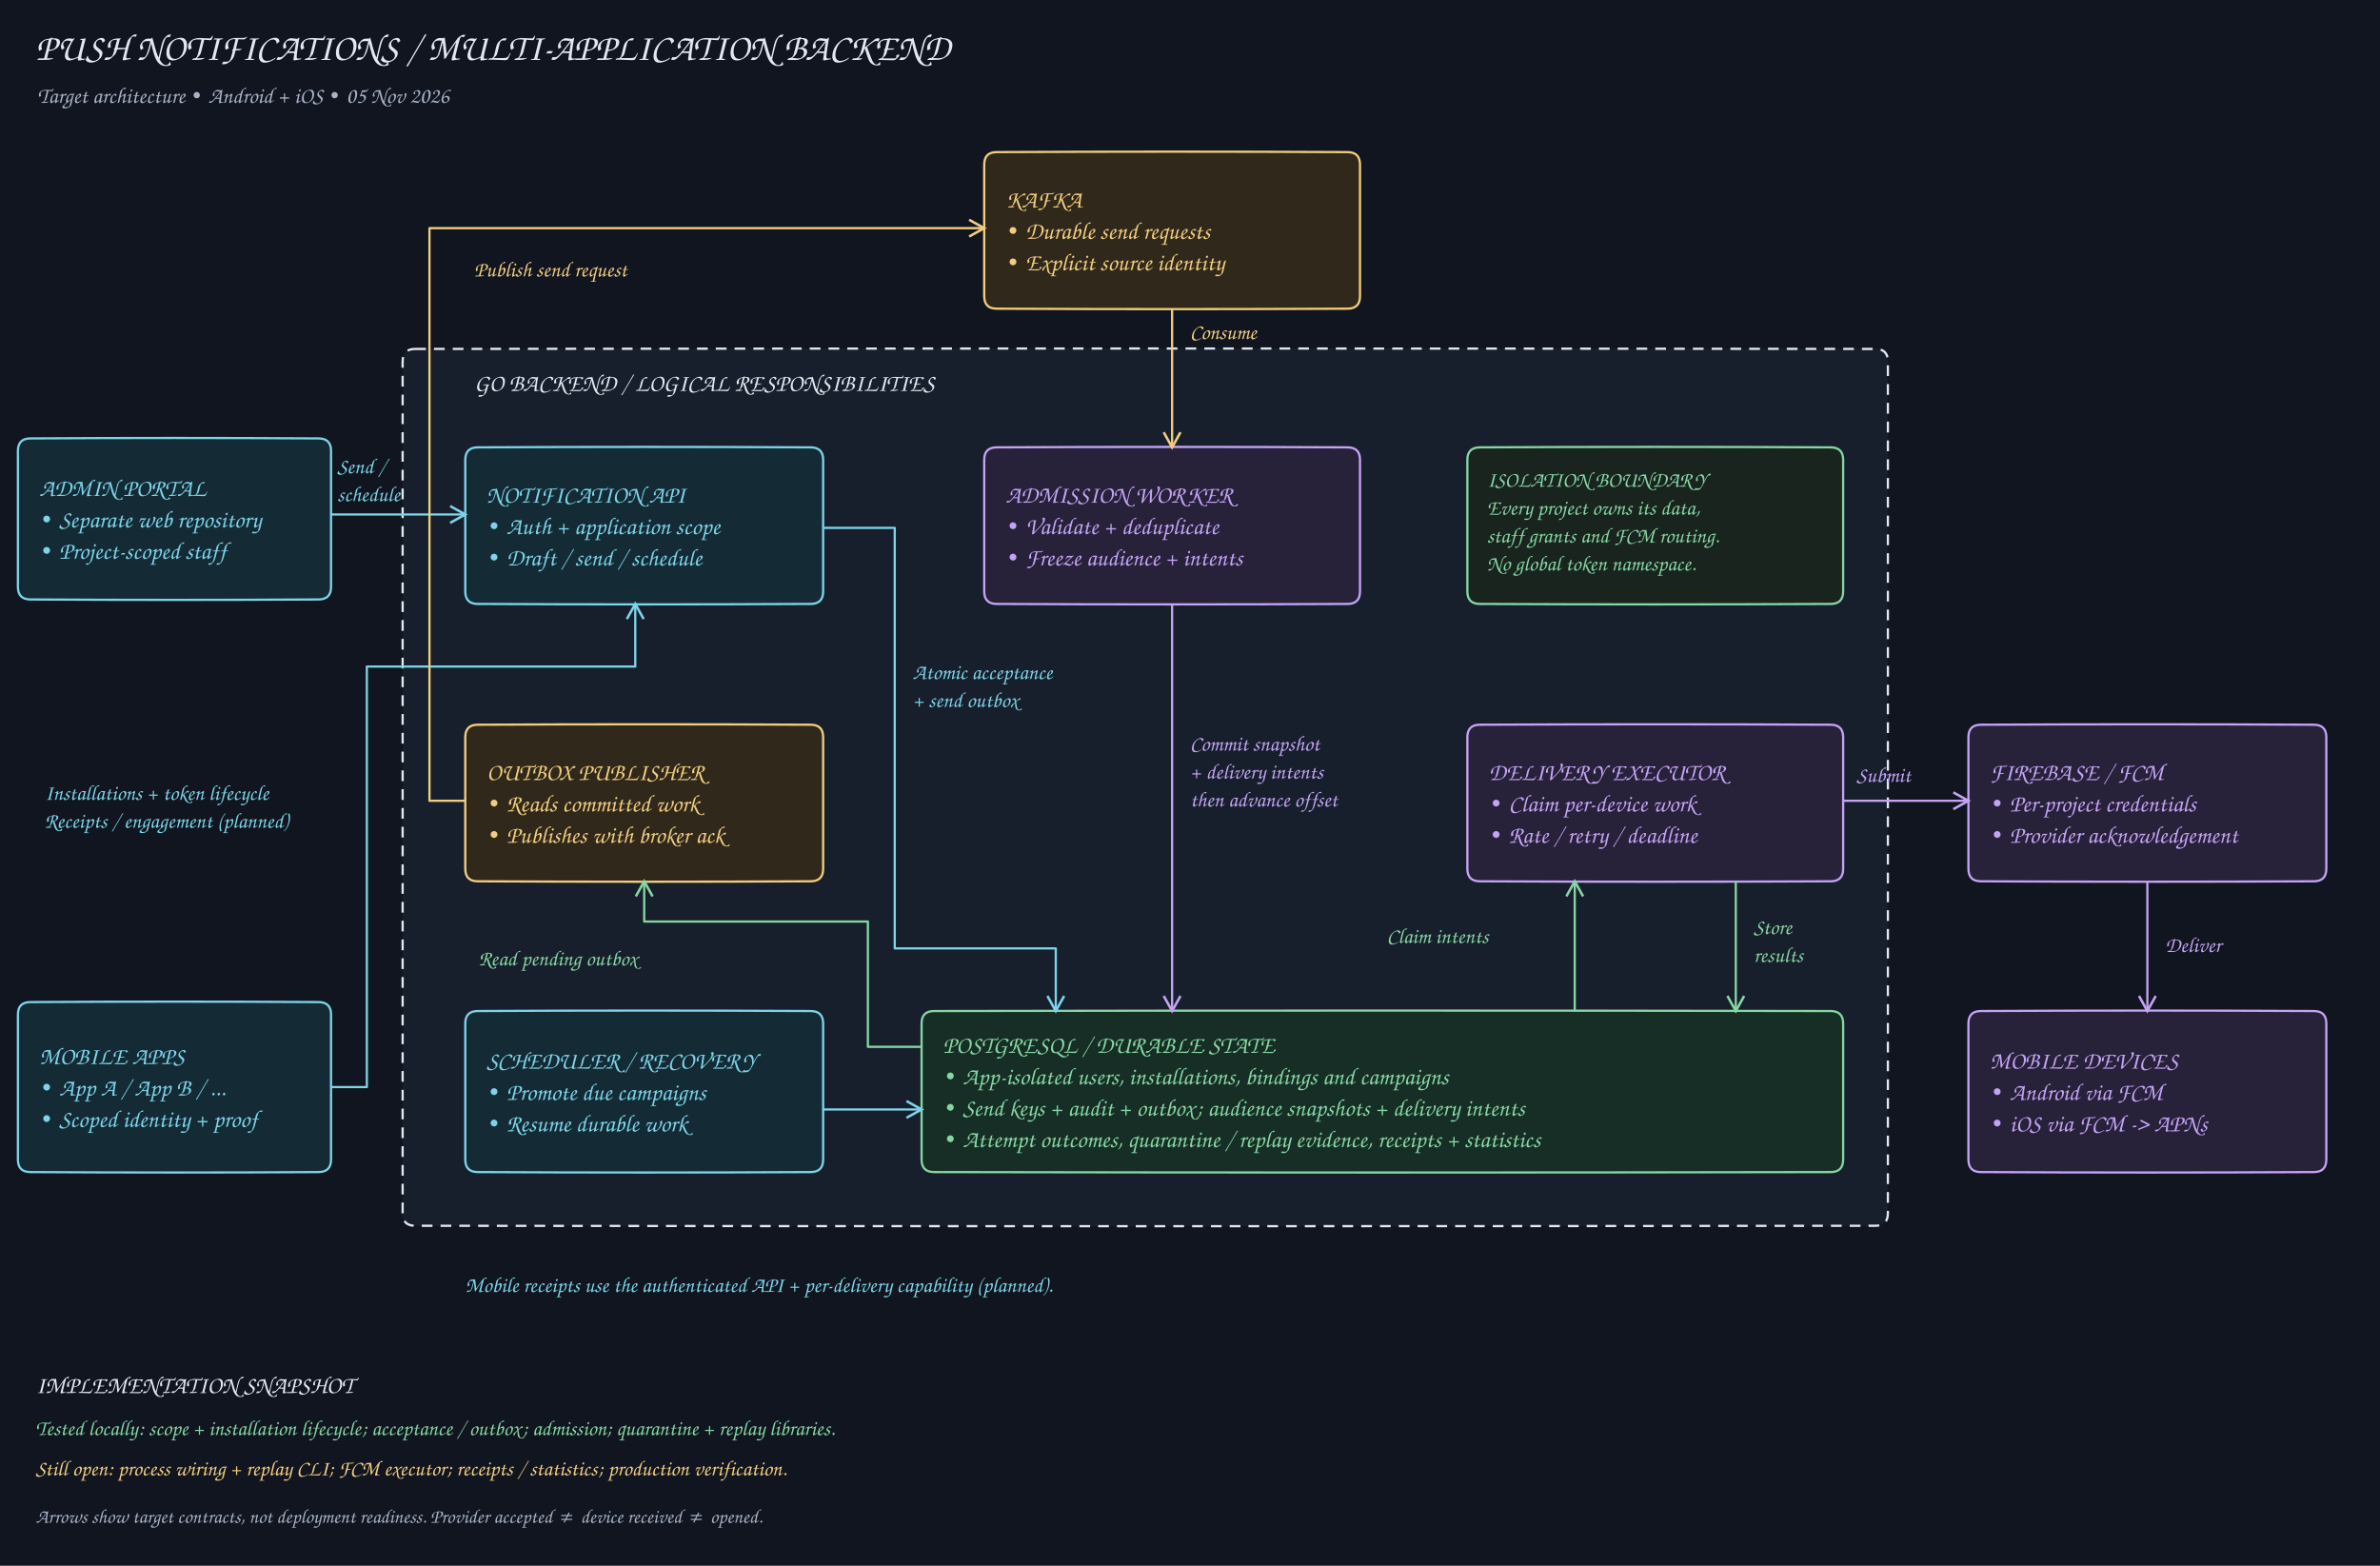
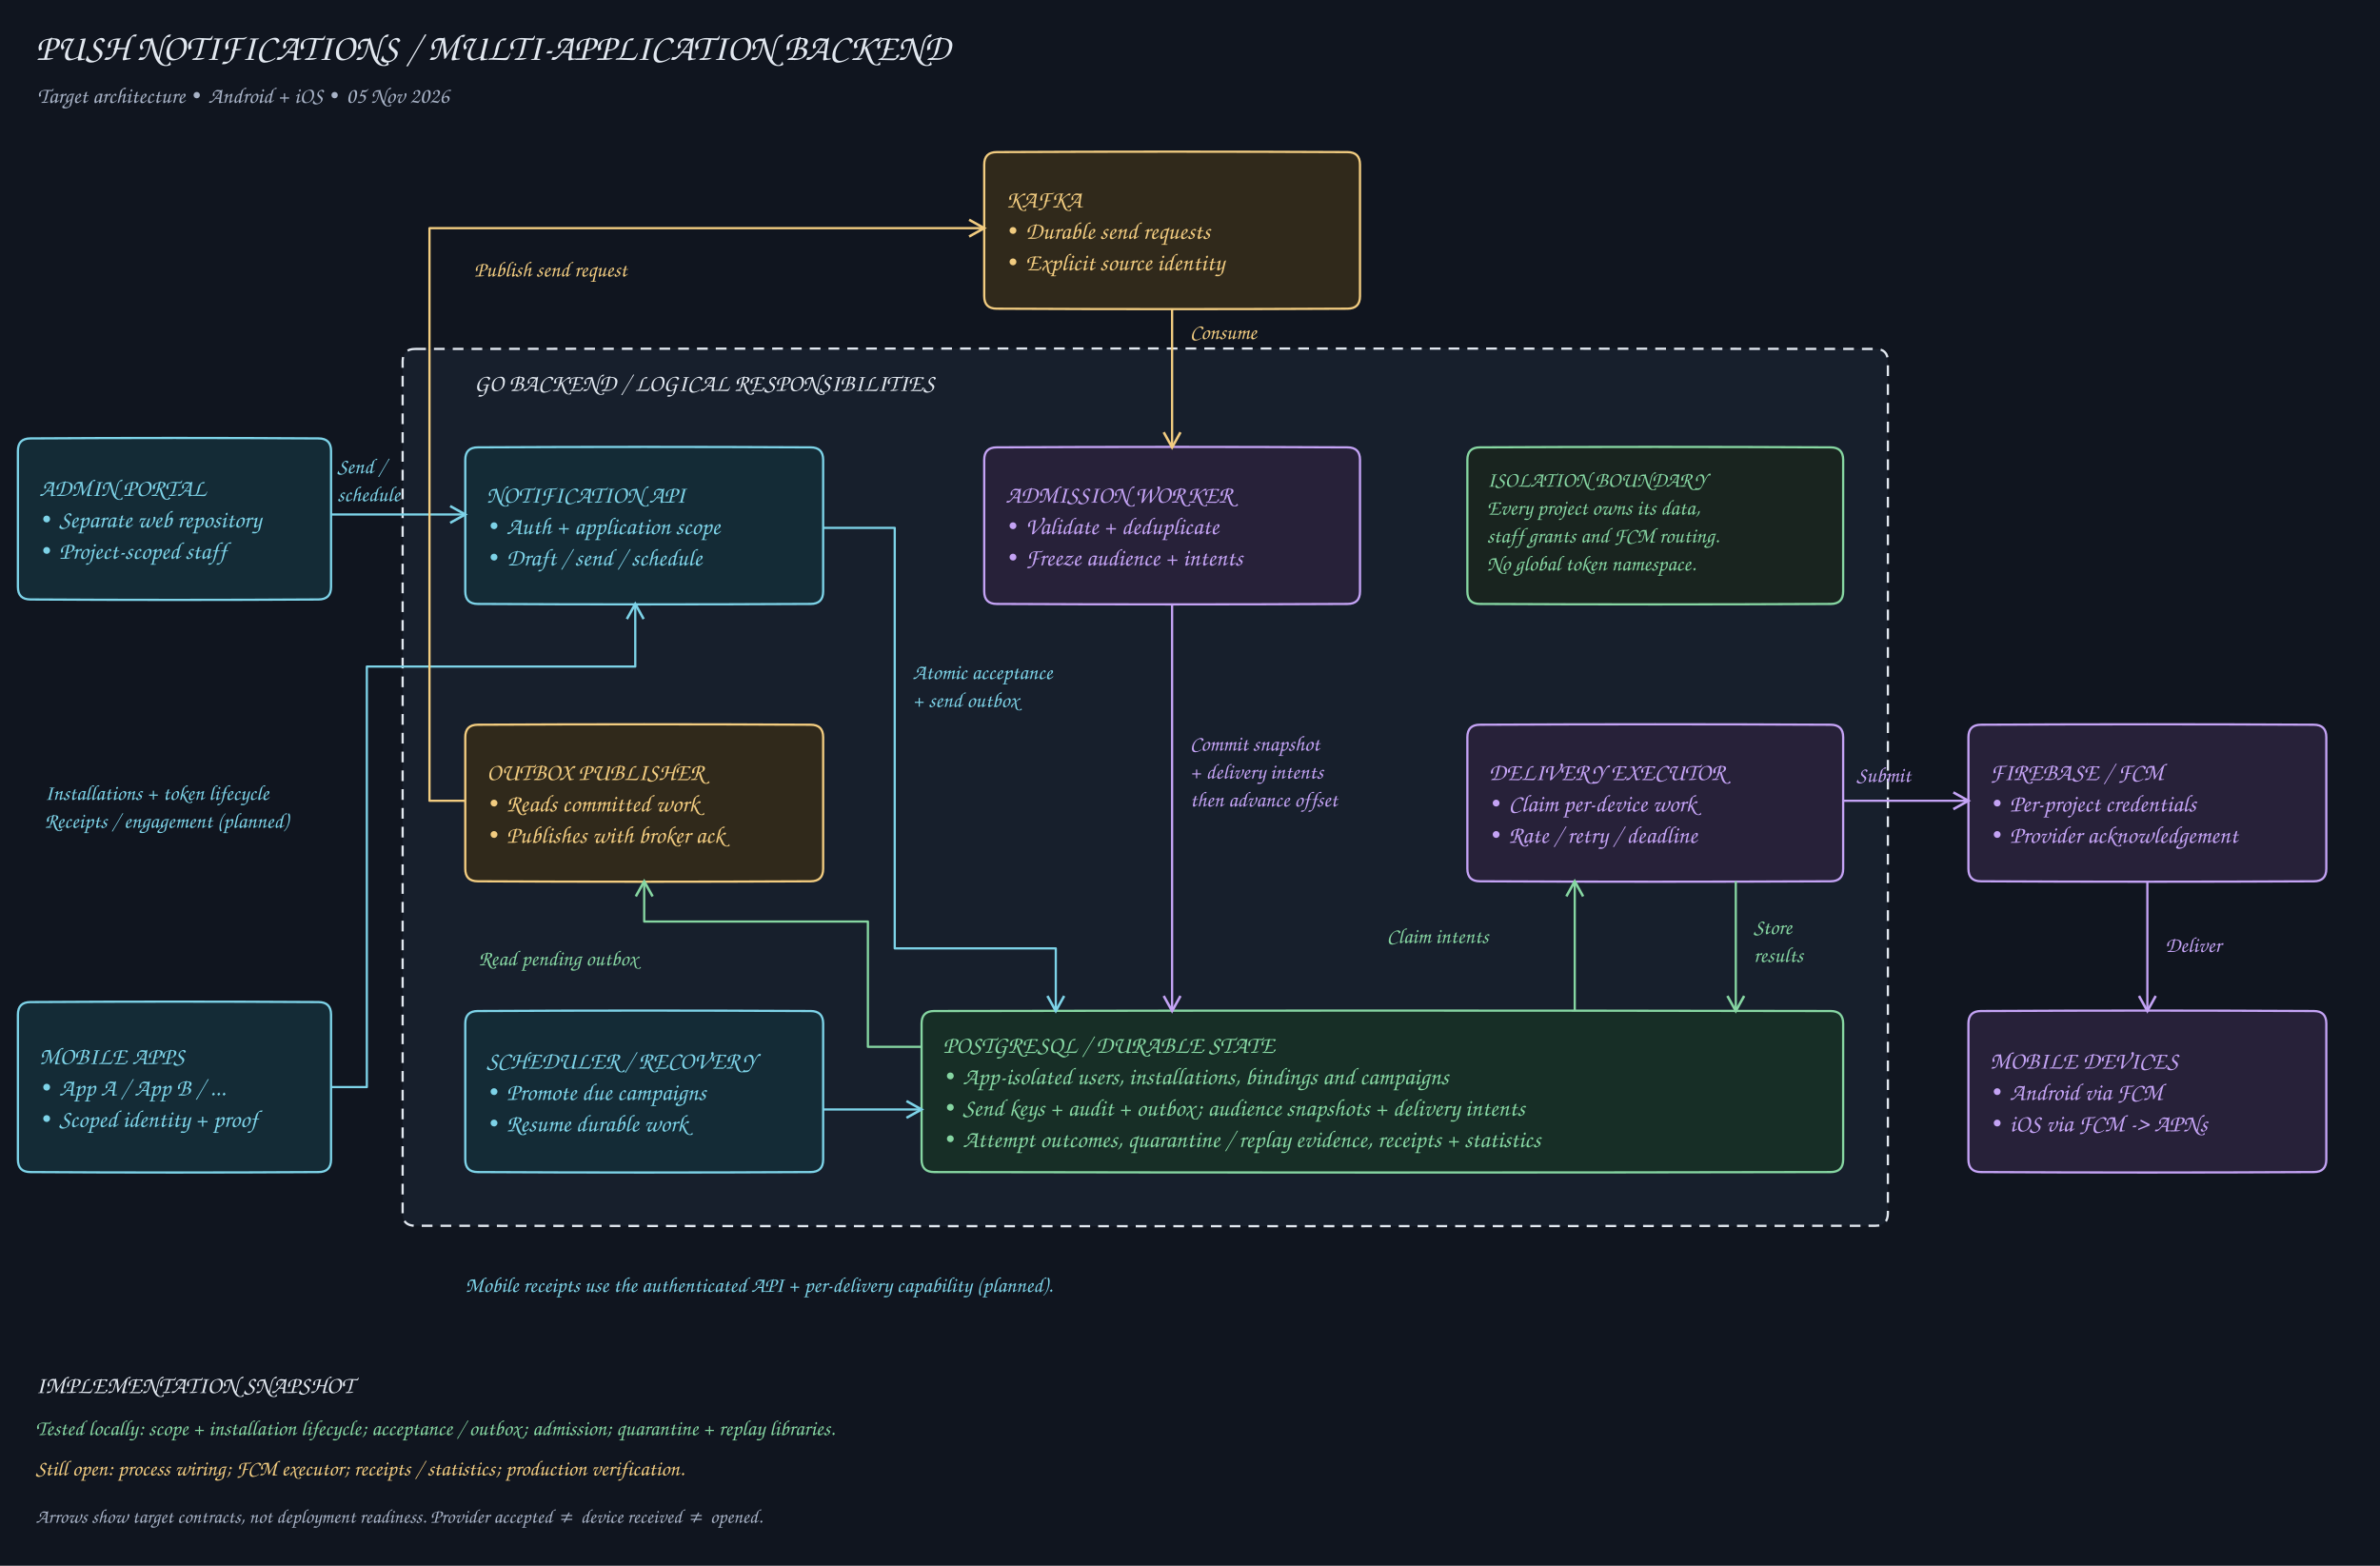
<svg xmlns="http://www.w3.org/2000/svg" width="2660" height="1750" viewBox="0 0 2660 1750">
  <defs>
    <marker id="e2e8f0" viewBox="0 0 12 12" refX="10" refY="6" markerWidth="9" markerHeight="9" orient="auto-start-reverse">
      <path d="M 1 1 L 10 6 L 1 11" fill="none" stroke="#e2e8f0" stroke-width="1.5" />
    </marker>
    <marker id="7dd3e8" viewBox="0 0 12 12" refX="10" refY="6" markerWidth="9" markerHeight="9" orient="auto-start-reverse">
      <path d="M 1 1 L 10 6 L 1 11" fill="none" stroke="#7dd3e8" stroke-width="1.5" />
    </marker>
    <marker id="c4a3f5" viewBox="0 0 12 12" refX="10" refY="6" markerWidth="9" markerHeight="9" orient="auto-start-reverse">
      <path d="M 1 1 L 10 6 L 1 11" fill="none" stroke="#c4a3f5" stroke-width="1.5" />
    </marker>
    <marker id="86d6a2" viewBox="0 0 12 12" refX="10" refY="6" markerWidth="9" markerHeight="9" orient="auto-start-reverse">
      <path d="M 1 1 L 10 6 L 1 11" fill="none" stroke="#86d6a2" stroke-width="1.5" />
    </marker>
    <marker id="f2cc80" viewBox="0 0 12 12" refX="10" refY="6" markerWidth="9" markerHeight="9" orient="auto-start-reverse">
      <path d="M 1 1 L 10 6 L 1 11" fill="none" stroke="#f2cc80" stroke-width="1.5" />
    </marker>
  </defs>
  <rect width="100%" height="100%" fill="#10151f" />
  <text x="40" y="25" font-family="Chalkboard SE, Comic Sans MS, cursive" font-size="42" fill="#e2e8f0">
    <tspan x="40" dy="42">PUSH NOTIFICATIONS  /  MULTI-APPLICATION BACKEND</tspan>
  </text>
  <text x="42" y="90" font-family="Chalkboard SE, Comic Sans MS, cursive" font-size="25" fill="#a8b3c7">
    <tspan x="42" dy="25">Target architecture  •  Android + iOS  •  05 Nov 2026</tspan>
  </text>
  <path d="M 464,390 Q 1280.0,389 2096,390 Q 2110,390 2110,404 L 2110,1356 Q 2110,1370 2096,1370 Q 1280.0,1371 464,1370 Q 450,1370 450,1356 L 450,404 Q 450,390 464,390" fill="#171f2c" stroke="#e2e8f0" stroke-width="2.5" stroke-dasharray="12 9" />
  <text x="530" y="410" font-family="Chalkboard SE, Comic Sans MS, cursive" font-size="27" fill="#e2e8f0">
    <tspan x="530" dy="27">GO BACKEND  /  LOGICAL RESPONSIBILITIES</tspan>
  </text>
  <path d="M 34,490 Q 195.0,489 356,490 Q 370,490 370,504 L 370,656 Q 370,670 356,670 Q 195.0,671 34,670 Q 20,670 20,656 L 20,504 Q 20,490 34,490" fill="#142b36" stroke="#7dd3e8" stroke-width="2.5" />
  <text x="44" y="527.35" font-family="Chalkboard SE, Comic Sans MS, cursive" font-size="27" fill="#7dd3e8">
    <tspan x="44" dy="27">ADMIN PORTAL</tspan>
    <tspan x="44" dy="35.1">• Separate web repository</tspan>
    <tspan x="44" dy="35.1">• Project-scoped staff</tspan>
  </text>
  <path d="M 34,1120 Q 195.0,1119 356,1120 Q 370,1120 370,1134 L 370,1296 Q 370,1310 356,1310 Q 195.0,1311 34,1310 Q 20,1310 20,1296 L 20,1134 Q 20,1120 34,1120" fill="#142b36" stroke="#7dd3e8" stroke-width="2.5" />
  <text x="44" y="1162.35" font-family="Chalkboard SE, Comic Sans MS, cursive" font-size="27" fill="#7dd3e8">
    <tspan x="44" dy="27">MOBILE APPS</tspan>
    <tspan x="44" dy="35.1">• App A / App B / ...</tspan>
    <tspan x="44" dy="35.1">• Scoped identity + proof</tspan>
  </text>
  <path d="M 1114,170 Q 1310.0,169 1506,170 Q 1520,170 1520,184 L 1520,331 Q 1520,345 1506,345 Q 1310.0,346 1114,345 Q 1100,345 1100,331 L 1100,184 Q 1100,170 1114,170" fill="#30291b" stroke="#f2cc80" stroke-width="2.5" />
  <text x="1124" y="204.85" font-family="Chalkboard SE, Comic Sans MS, cursive" font-size="27" fill="#f2cc80">
    <tspan x="1124" dy="27">KAFKA</tspan>
    <tspan x="1124" dy="35.1">• Durable send requests</tspan>
    <tspan x="1124" dy="35.1">• Explicit source identity</tspan>
  </text>
  <path d="M 534,500 Q 720.0,499 906,500 Q 920,500 920,514 L 920,661 Q 920,675 906,675 Q 720.0,676 534,675 Q 520,675 520,661 L 520,514 Q 520,500 534,500" fill="#142b36" stroke="#7dd3e8" stroke-width="2.5" />
  <text x="544" y="534.85" font-family="Chalkboard SE, Comic Sans MS, cursive" font-size="27" fill="#7dd3e8">
    <tspan x="544" dy="27">NOTIFICATION API</tspan>
    <tspan x="544" dy="35.1">• Auth + application scope</tspan>
    <tspan x="544" dy="35.1">• Draft / send / schedule</tspan>
  </text>
  <path d="M 534,810 Q 720.0,809 906,810 Q 920,810 920,824 L 920,971 Q 920,985 906,985 Q 720.0,986 534,985 Q 520,985 520,971 L 520,824 Q 520,810 534,810" fill="#30291b" stroke="#f2cc80" stroke-width="2.5" />
  <text x="544" y="844.85" font-family="Chalkboard SE, Comic Sans MS, cursive" font-size="27" fill="#f2cc80">
    <tspan x="544" dy="27">OUTBOX PUBLISHER</tspan>
    <tspan x="544" dy="35.1">• Reads committed work</tspan>
    <tspan x="544" dy="35.1">• Publishes with broker ack</tspan>
  </text>
  <path d="M 1114,500 Q 1310.0,499 1506,500 Q 1520,500 1520,514 L 1520,661 Q 1520,675 1506,675 Q 1310.0,676 1114,675 Q 1100,675 1100,661 L 1100,514 Q 1100,500 1114,500" fill="#272139" stroke="#c4a3f5" stroke-width="2.5" />
  <text x="1124" y="534.85" font-family="Chalkboard SE, Comic Sans MS, cursive" font-size="27" fill="#c4a3f5">
    <tspan x="1124" dy="27">ADMISSION WORKER</tspan>
    <tspan x="1124" dy="35.1">• Validate + deduplicate</tspan>
    <tspan x="1124" dy="35.1">• Freeze audience + intents</tspan>
  </text>
  <path d="M 1654,810 Q 1850.0,809 2046,810 Q 2060,810 2060,824 L 2060,971 Q 2060,985 2046,985 Q 1850.0,986 1654,985 Q 1640,985 1640,971 L 1640,824 Q 1640,810 1654,810" fill="#272139" stroke="#c4a3f5" stroke-width="2.5" />
  <text x="1664" y="844.85" font-family="Chalkboard SE, Comic Sans MS, cursive" font-size="27" fill="#c4a3f5">
    <tspan x="1664" dy="27">DELIVERY EXECUTOR</tspan>
    <tspan x="1664" dy="35.1">• Claim per-device work</tspan>
    <tspan x="1664" dy="35.1">• Rate / retry / deadline</tspan>
  </text>
  <path d="M 534,1130 Q 720.0,1129 906,1130 Q 920,1130 920,1144 L 920,1296 Q 920,1310 906,1310 Q 720.0,1311 534,1310 Q 520,1310 520,1296 L 520,1144 Q 520,1130 534,1130" fill="#142b36" stroke="#7dd3e8" stroke-width="2.5" />
  <text x="544" y="1167.35" font-family="Chalkboard SE, Comic Sans MS, cursive" font-size="27" fill="#7dd3e8">
    <tspan x="544" dy="27">SCHEDULER / RECOVERY</tspan>
    <tspan x="544" dy="35.1">• Promote due campaigns</tspan>
    <tspan x="544" dy="35.1">• Resume durable work</tspan>
  </text>
  <path d="M 1044,1130 Q 1545.0,1129 2046,1130 Q 2060,1130 2060,1144 L 2060,1296 Q 2060,1310 2046,1310 Q 1545.0,1311 1044,1310 Q 1030,1310 1030,1296 L 1030,1144 Q 1030,1130 1044,1130" fill="#172e26" stroke="#86d6a2" stroke-width="2.5" />
  <text x="1054" y="1149.8" font-family="Chalkboard SE, Comic Sans MS, cursive" font-size="27" fill="#86d6a2">
    <tspan x="1054" dy="27">POSTGRESQL  /  DURABLE STATE</tspan>
    <tspan x="1054" dy="35.1">• App-isolated users, installations, bindings and campaigns</tspan>
    <tspan x="1054" dy="35.1">• Send keys + audit + outbox; audience snapshots + delivery intents</tspan>
    <tspan x="1054" dy="35.1">• Attempt outcomes, quarantine / replay evidence, receipts + statistics</tspan>
  </text>
  <path d="M 2214,810 Q 2400.0,809 2586,810 Q 2600,810 2600,824 L 2600,971 Q 2600,985 2586,985 Q 2400.0,986 2214,985 Q 2200,985 2200,971 L 2200,824 Q 2200,810 2214,810" fill="#272139" stroke="#c4a3f5" stroke-width="2.5" />
  <text x="2224" y="844.85" font-family="Chalkboard SE, Comic Sans MS, cursive" font-size="27" fill="#c4a3f5">
    <tspan x="2224" dy="27">FIREBASE / FCM</tspan>
    <tspan x="2224" dy="35.1">• Per-project credentials</tspan>
    <tspan x="2224" dy="35.1">• Provider acknowledgement</tspan>
  </text>
  <path d="M 2214,1130 Q 2400.0,1129 2586,1130 Q 2600,1130 2600,1144 L 2600,1296 Q 2600,1310 2586,1310 Q 2400.0,1311 2214,1310 Q 2200,1310 2200,1296 L 2200,1144 Q 2200,1130 2214,1130" fill="#272139" stroke="#c4a3f5" stroke-width="2.5" />
  <text x="2224" y="1167.35" font-family="Chalkboard SE, Comic Sans MS, cursive" font-size="27" fill="#c4a3f5">
    <tspan x="2224" dy="27">MOBILE DEVICES</tspan>
    <tspan x="2224" dy="35.1">• Android via FCM</tspan>
    <tspan x="2224" dy="35.1">• iOS via FCM -&gt; APNs</tspan>
  </text>
  <polyline points="370,575 520,575" fill="none" stroke="#7dd3e8" stroke-width="2.5" stroke-linejoin="round" marker-end="url(#7dd3e8)" />
  <text x="377" y="505" font-family="Chalkboard SE, Comic Sans MS, cursive" font-size="24" fill="#7dd3e8">
    <tspan x="377" dy="24">Send /</tspan>
    <tspan x="377" dy="31.2">schedule</tspan>
  </text>
  <polyline points="370,1215 410,1215 410,745 710,745 710,675" fill="none" stroke="#7dd3e8" stroke-width="2.5" stroke-linejoin="round" marker-end="url(#7dd3e8)" />
  <text x="50" y="870" font-family="Chalkboard SE, Comic Sans MS, cursive" font-size="24" fill="#7dd3e8">
    <tspan x="50" dy="24">Installations + token lifecycle</tspan>
    <tspan x="50" dy="31.2">Receipts / engagement (planned)</tspan>
  </text>
  <polyline points="920,590 1000,590 1000,1060 1180,1060 1180,1130" fill="none" stroke="#7dd3e8" stroke-width="2.5" stroke-linejoin="round" marker-end="url(#7dd3e8)" />
  <text x="1020" y="735" font-family="Chalkboard SE, Comic Sans MS, cursive" font-size="24" fill="#7dd3e8">
    <tspan x="1020" dy="24">Atomic acceptance</tspan>
    <tspan x="1020" dy="31.2">+ send outbox</tspan>
  </text>
  <polyline points="1030,1170 970,1170 970,1030 720,1030 720,985" fill="none" stroke="#86d6a2" stroke-width="2.5" stroke-linejoin="round" marker-end="url(#86d6a2)" />
  <text x="535" y="1055" font-family="Chalkboard SE, Comic Sans MS, cursive" font-size="24" fill="#86d6a2">
    <tspan x="535" dy="24">Read pending outbox</tspan>
  </text>
  <polyline points="520,895 480,895 480,255 1100,255" fill="none" stroke="#f2cc80" stroke-width="2.5" stroke-linejoin="round" marker-end="url(#f2cc80)" />
  <text x="530" y="285" font-family="Chalkboard SE, Comic Sans MS, cursive" font-size="24" fill="#f2cc80">
    <tspan x="530" dy="24">Publish send request</tspan>
  </text>
  <polyline points="1310,345 1310,500" fill="none" stroke="#f2cc80" stroke-width="2.5" stroke-linejoin="round" marker-end="url(#f2cc80)" />
  <text x="1330" y="355" font-family="Chalkboard SE, Comic Sans MS, cursive" font-size="24" fill="#f2cc80">
    <tspan x="1330" dy="24">Consume</tspan>
  </text>
  <polyline points="1310,675 1310,1130" fill="none" stroke="#c4a3f5" stroke-width="2.5" stroke-linejoin="round" marker-end="url(#c4a3f5)" />
  <text x="1330" y="815" font-family="Chalkboard SE, Comic Sans MS, cursive" font-size="24" fill="#c4a3f5">
    <tspan x="1330" dy="24">Commit snapshot</tspan>
    <tspan x="1330" dy="31.2">+ delivery intents</tspan>
    <tspan x="1330" dy="31.2">then advance offset</tspan>
  </text>
  <polyline points="1760,1130 1760,985" fill="none" stroke="#86d6a2" stroke-width="2.5" stroke-linejoin="round" marker-end="url(#86d6a2)" />
  <text x="1550" y="1030" font-family="Chalkboard SE, Comic Sans MS, cursive" font-size="24" fill="#86d6a2">
    <tspan x="1550" dy="24">Claim intents</tspan>
  </text>
  <polyline points="1940,985 1940,1130" fill="none" stroke="#86d6a2" stroke-width="2.5" stroke-linejoin="round" marker-end="url(#86d6a2)" />
  <text x="1960" y="1020" font-family="Chalkboard SE, Comic Sans MS, cursive" font-size="24" fill="#86d6a2">
    <tspan x="1960" dy="24">Store</tspan>
    <tspan x="1960" dy="31.2">results</tspan>
  </text>
  <polyline points="2060,895 2200,895" fill="none" stroke="#c4a3f5" stroke-width="2.5" stroke-linejoin="round" marker-end="url(#c4a3f5)" />
  <text x="2075" y="850" font-family="Chalkboard SE, Comic Sans MS, cursive" font-size="24" fill="#c4a3f5">
    <tspan x="2075" dy="24">Submit</tspan>
  </text>
  <polyline points="2400,985 2400,1130" fill="none" stroke="#c4a3f5" stroke-width="2.5" stroke-linejoin="round" marker-end="url(#c4a3f5)" />
  <text x="2420" y="1040" font-family="Chalkboard SE, Comic Sans MS, cursive" font-size="24" fill="#c4a3f5">
    <tspan x="2420" dy="24">Deliver</tspan>
  </text>
  <polyline points="920,1240 1030,1240" fill="none" stroke="#7dd3e8" stroke-width="2.5" stroke-linejoin="round" marker-end="url(#7dd3e8)" />
  <text x="520" y="1420" font-family="Chalkboard SE, Comic Sans MS, cursive" font-size="24" fill="#7dd3e8">
    <tspan x="520" dy="24">Mobile receipts use the authenticated API + per-delivery capability (planned).</tspan>
  </text>
  <path d="M 1654,500 Q 1850.0,499 2046,500 Q 2060,500 2060,514 L 2060,661 Q 2060,675 2046,675 Q 1850.0,676 1654,675 Q 1640,675 1640,661 L 1640,514 Q 1640,500 1654,500" fill="#19241f" stroke="#86d6a2" stroke-width="2.5" />
  <text x="1662" y="520" font-family="Chalkboard SE, Comic Sans MS, cursive" font-size="24" fill="#86d6a2">
    <tspan x="1662" dy="24">ISOLATION BOUNDARY</tspan>
    <tspan x="1662" dy="31.2">Every project owns its data,</tspan>
    <tspan x="1662" dy="31.2">staff grants and FCM routing.</tspan>
    <tspan x="1662" dy="31.2">No global token namespace.</tspan>
  </text>
  <text x="40" y="1530" font-family="Chalkboard SE, Comic Sans MS, cursive" font-size="27" fill="#e2e8f0">
    <tspan x="40" dy="27">IMPLEMENTATION SNAPSHOT</tspan>
  </text>
  <text x="40" y="1580" font-family="Chalkboard SE, Comic Sans MS, cursive" font-size="24" fill="#86d6a2">
    <tspan x="40" dy="24">Tested locally: scope + installation lifecycle; acceptance / outbox; admission; quarantine + replay libraries.</tspan>
  </text>
  <text x="40" y="1625" font-family="Chalkboard SE, Comic Sans MS, cursive" font-size="24" fill="#f2cc80">
-     <tspan x="40" dy="24">Still open: process wiring + replay CLI; FCM executor; receipts / statistics; production verification.</tspan>
+     <tspan x="40" dy="24">Still open: process wiring; FCM executor; receipts / statistics; production verification.</tspan>
  </text>
  <text x="40" y="1680" font-family="Chalkboard SE, Comic Sans MS, cursive" font-size="22" fill="#a8b3c7">
    <tspan x="40" dy="22">Arrows show target contracts, not deployment readiness. Provider accepted ≠ device received ≠ opened.</tspan>
  </text>
</svg>
